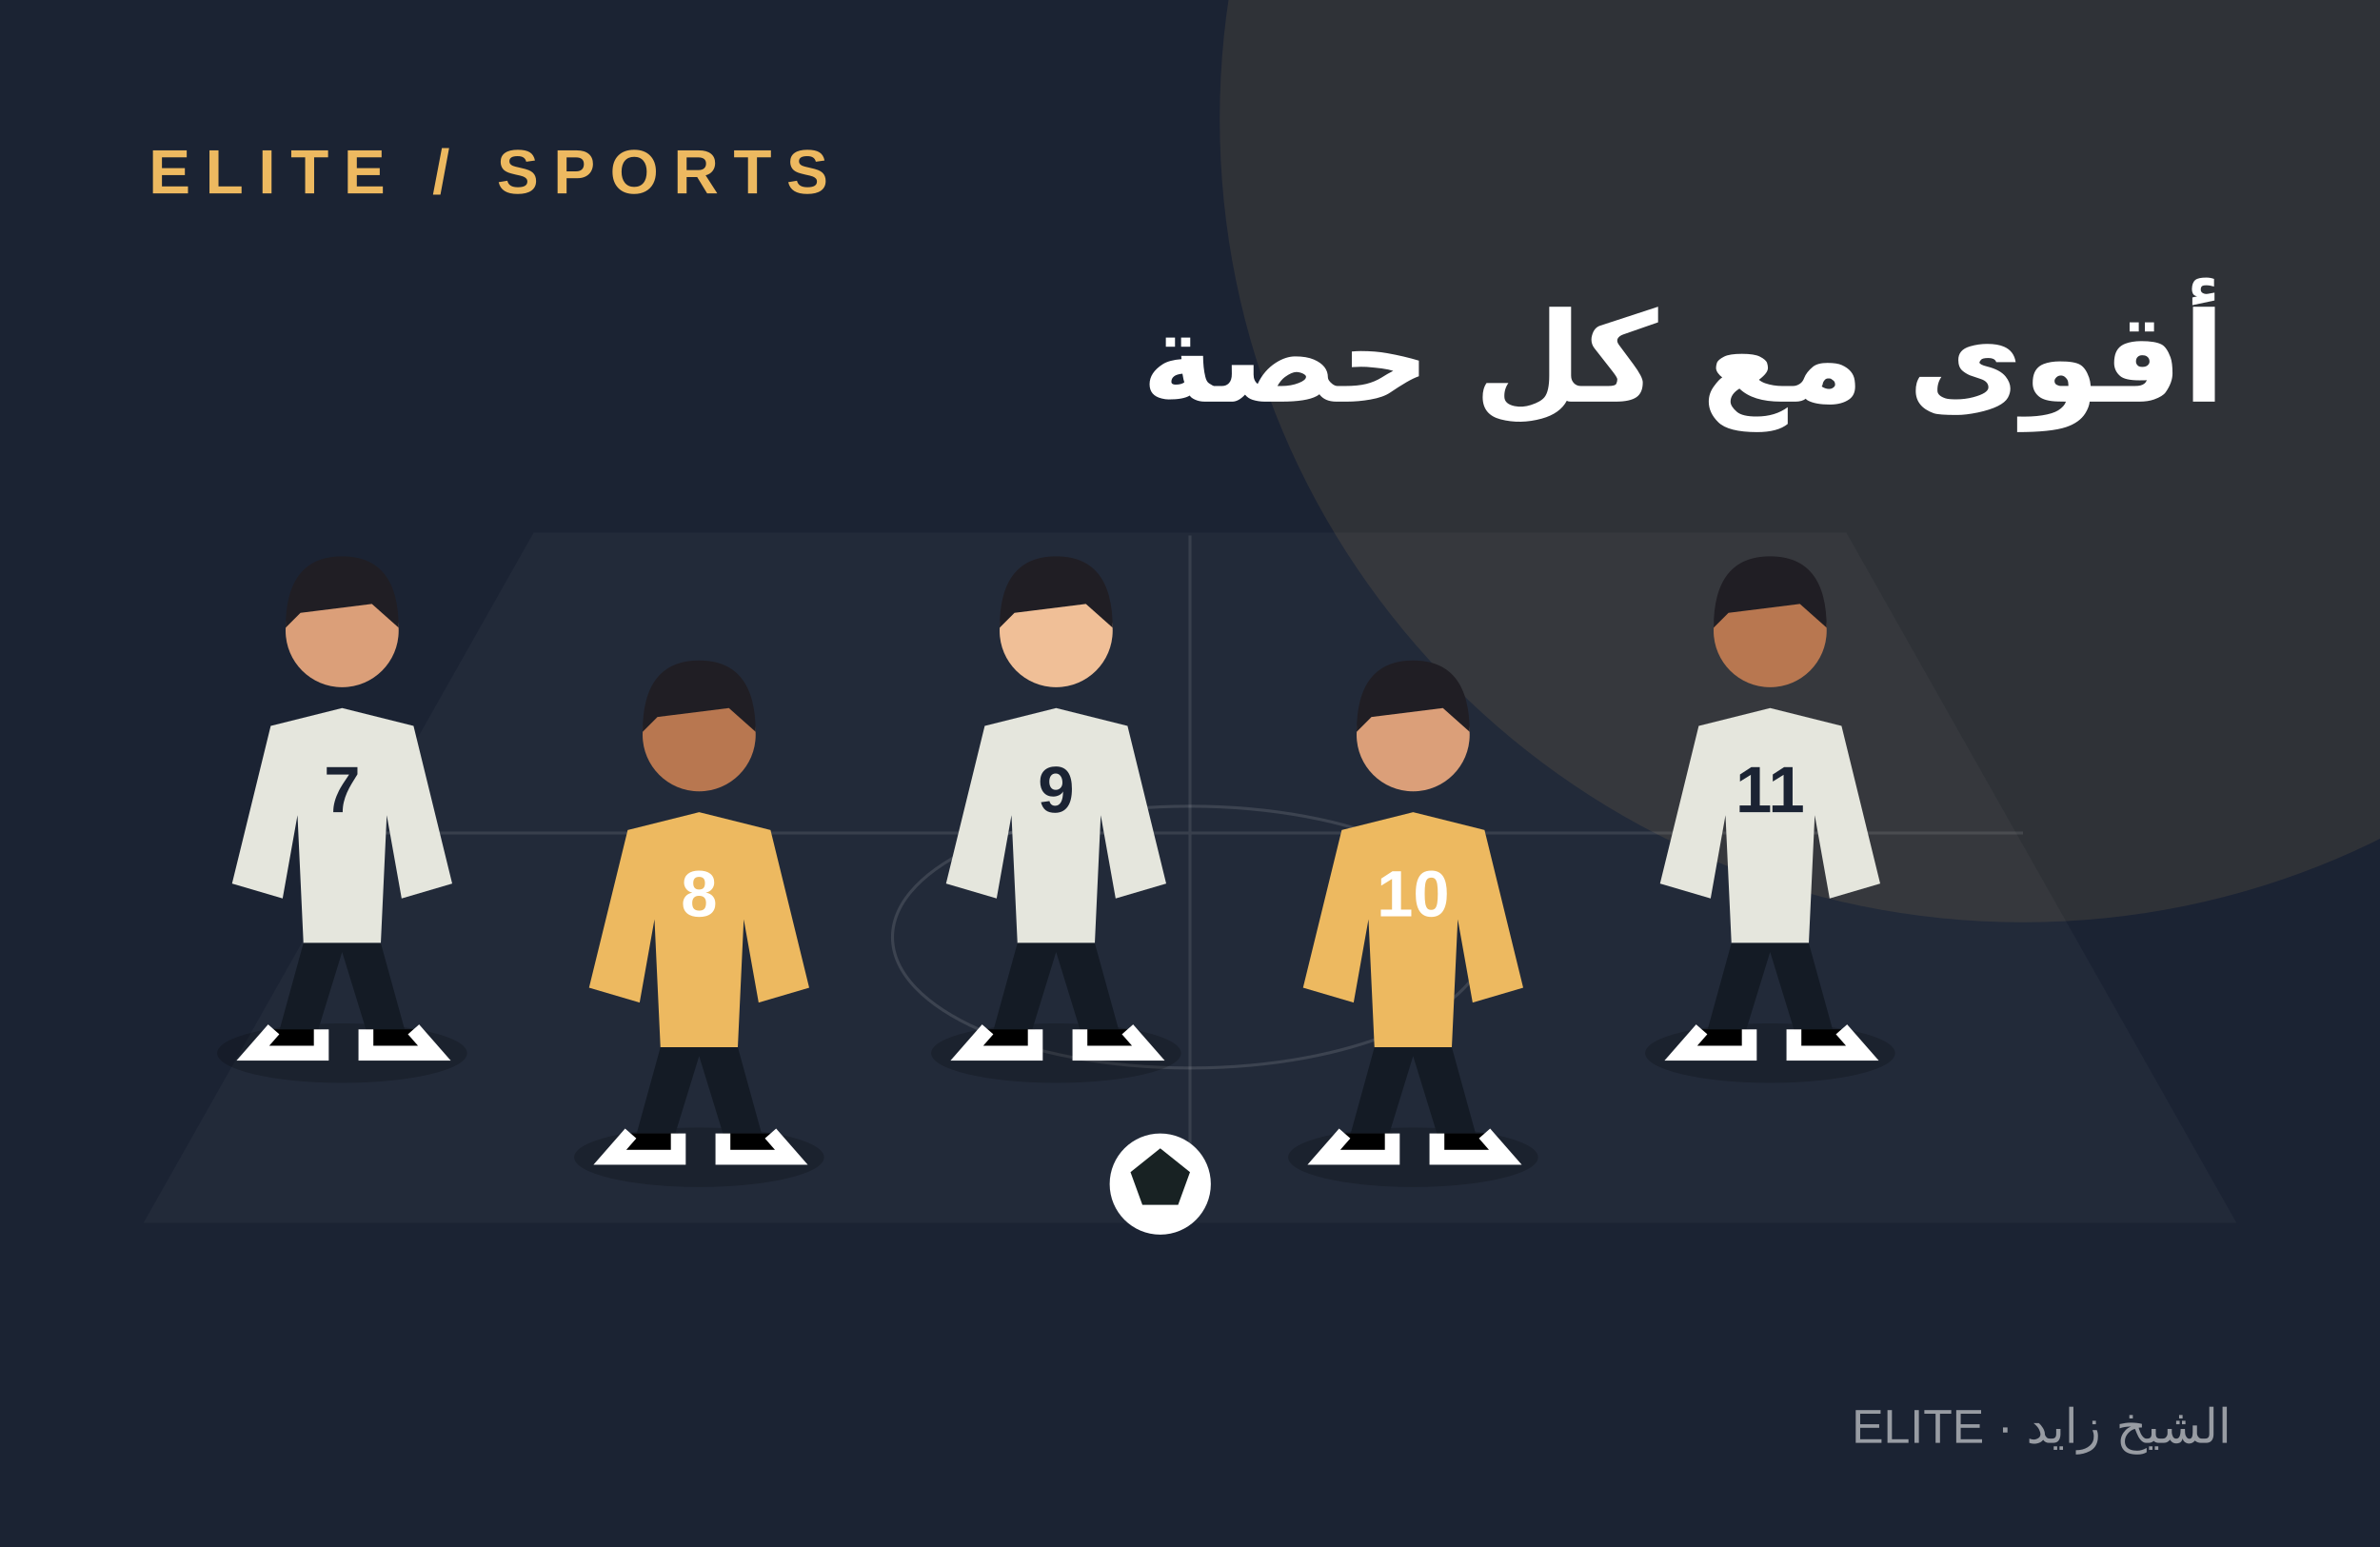
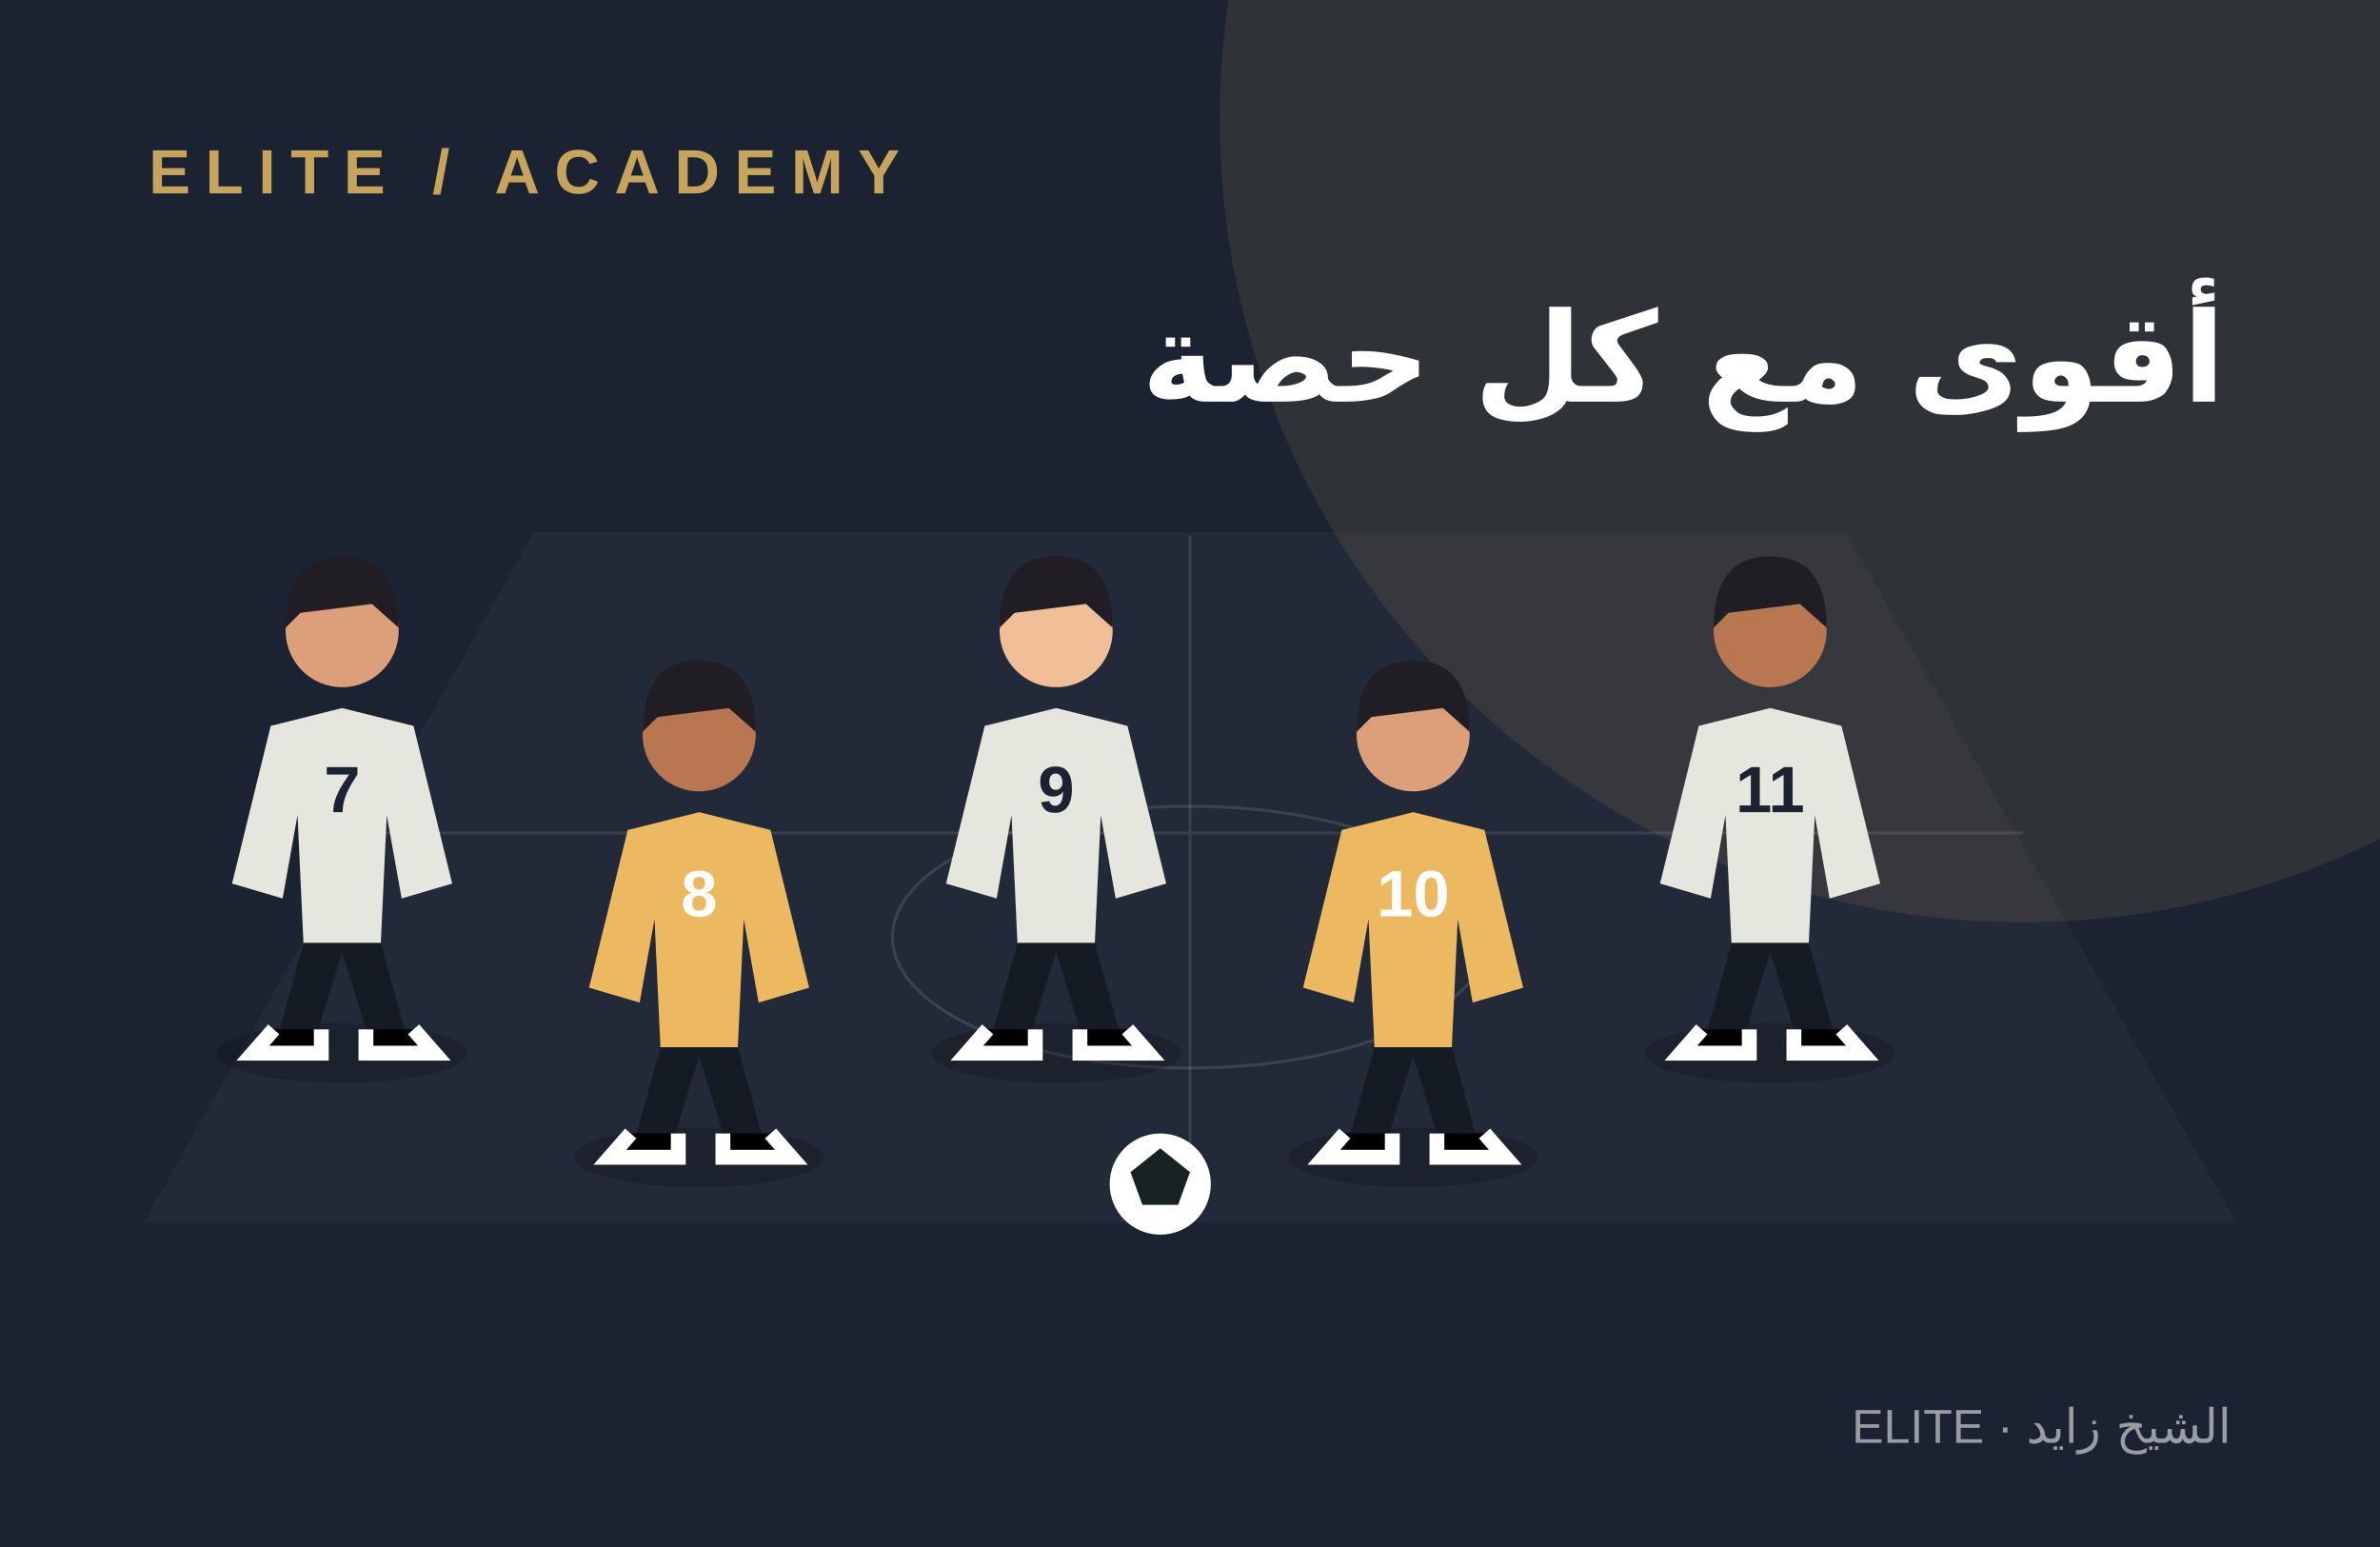
<svg xmlns="http://www.w3.org/2000/svg" width="800" height="520" viewBox="0 0 800 520">
  <rect width="800" height="520" fill="#1b2333" />
  <circle cx="680" cy="40" r="270" fill="#edb960" opacity=".1" />
  <path d="M50 410 180 180h440l130 230z" fill="#fff" opacity=".035" stroke="#fff" stroke-width="2" />
  <ellipse cx="400" cy="315" rx="100" ry="44" fill="none" stroke="#fff" opacity=".12" />
  <path d="M400 180v230M120 280h560" stroke="#fff" opacity=".1" />
-   <text x="50" y="65" fill="#edb960" font-family="Arial" font-size="21" font-weight="bold" letter-spacing="5">ELITE / SPORTS</text>
+   <text x="50" y="65" fill="#c6a45b" font-family="Arial" font-size="21" font-weight="bold" letter-spacing="5">ELITE / ACADEMY</text>
  <text x="748" y="135" text-anchor="end" fill="#fff" font-family="Tahoma,Arial" font-size="42" font-weight="bold">أقوى مع كل حصة</text>
  <g transform="translate(115 240)">
    <ellipse cy="114" rx="42" ry="10" fill="#000" opacity=".2" />
    <circle cy="-28" r="19" fill="#db9f79" />
    <path d="M-19-29q0-24 19-24t19 24l-9-8-24 3z" fill="#201e24" />
    <path d="M-24 4 0-2l24 6 13 53-17 5-5-28-2 43h-26l-2-43-5 28-17-5z" fill="#e5e6dd" />
    <text x="0" y="33" text-anchor="middle" fill="#1b2333" font-size="22" font-family="Arial" font-weight="bold">7</text>
    <path d="m-13 77-8 29h13L0 80l8 26h13L13 77z" fill="#141b25" />
    <path d="m-23 106-7 8h23v-8m15 0v8h23l-7-8" stroke="#fff" stroke-width="5" />
  </g>
  <g transform="translate(235 275)">
    <ellipse cy="114" rx="42" ry="10" fill="#000" opacity=".2" />
    <circle cy="-28" r="19" fill="#b87750" />
    <path d="M-19-29q0-24 19-24t19 24l-9-8-24 3z" fill="#201e24" />
    <path d="M-24 4 0-2l24 6 13 53-17 5-5-28-2 43h-26l-2-43-5 28-17-5z" fill="#edb960" />
    <text x="0" y="33" text-anchor="middle" fill="#fff" font-size="22" font-family="Arial" font-weight="bold">8</text>
    <path d="m-13 77-8 29h13L0 80l8 26h13L13 77z" fill="#141b25" />
    <path d="m-23 106-7 8h23v-8m15 0v8h23l-7-8" stroke="#fff" stroke-width="5" />
  </g>
  <g transform="translate(355 240)">
    <ellipse cy="114" rx="42" ry="10" fill="#000" opacity=".2" />
    <circle cy="-28" r="19" fill="#f0bf97" />
    <path d="M-19-29q0-24 19-24t19 24l-9-8-24 3z" fill="#201e24" />
    <path d="M-24 4 0-2l24 6 13 53-17 5-5-28-2 43h-26l-2-43-5 28-17-5z" fill="#e5e6dd" />
    <text x="0" y="33" text-anchor="middle" fill="#1b2333" font-size="22" font-family="Arial" font-weight="bold">9</text>
    <path d="m-13 77-8 29h13L0 80l8 26h13L13 77z" fill="#141b25" />
    <path d="m-23 106-7 8h23v-8m15 0v8h23l-7-8" stroke="#fff" stroke-width="5" />
  </g>
  <g transform="translate(475 275)">
    <ellipse cy="114" rx="42" ry="10" fill="#000" opacity=".2" />
    <circle cy="-28" r="19" fill="#db9f79" />
    <path d="M-19-29q0-24 19-24t19 24l-9-8-24 3z" fill="#201e24" />
    <path d="M-24 4 0-2l24 6 13 53-17 5-5-28-2 43h-26l-2-43-5 28-17-5z" fill="#edb960" />
    <text x="0" y="33" text-anchor="middle" fill="#fff" font-size="22" font-family="Arial" font-weight="bold">10</text>
    <path d="m-13 77-8 29h13L0 80l8 26h13L13 77z" fill="#141b25" />
    <path d="m-23 106-7 8h23v-8m15 0v8h23l-7-8" stroke="#fff" stroke-width="5" />
  </g>
  <g transform="translate(595 240)">
    <ellipse cy="114" rx="42" ry="10" fill="#000" opacity=".2" />
    <circle cy="-28" r="19" fill="#b87750" />
    <path d="M-19-29q0-24 19-24t19 24l-9-8-24 3z" fill="#201e24" />
    <path d="M-24 4 0-2l24 6 13 53-17 5-5-28-2 43h-26l-2-43-5 28-17-5z" fill="#e5e6dd" />
    <text x="0" y="33" text-anchor="middle" fill="#1b2333" font-size="22" font-family="Arial" font-weight="bold">11</text>
    <path d="m-13 77-8 29h13L0 80l8 26h13L13 77z" fill="#141b25" />
    <path d="m-23 106-7 8h23v-8m15 0v8h23l-7-8" stroke="#fff" stroke-width="5" />
  </g>
  <circle cx="390" cy="398" r="17" fill="#fff" />
  <path d="m390 386 10 8-4 11h-12l-4-11z" fill="#182223" />
  <text x="750" y="485" text-anchor="end" fill="#fff" opacity=".55" font-family="Tahoma,Arial" font-size="16">ELITE · الشيخ زايد</text>
</svg>
